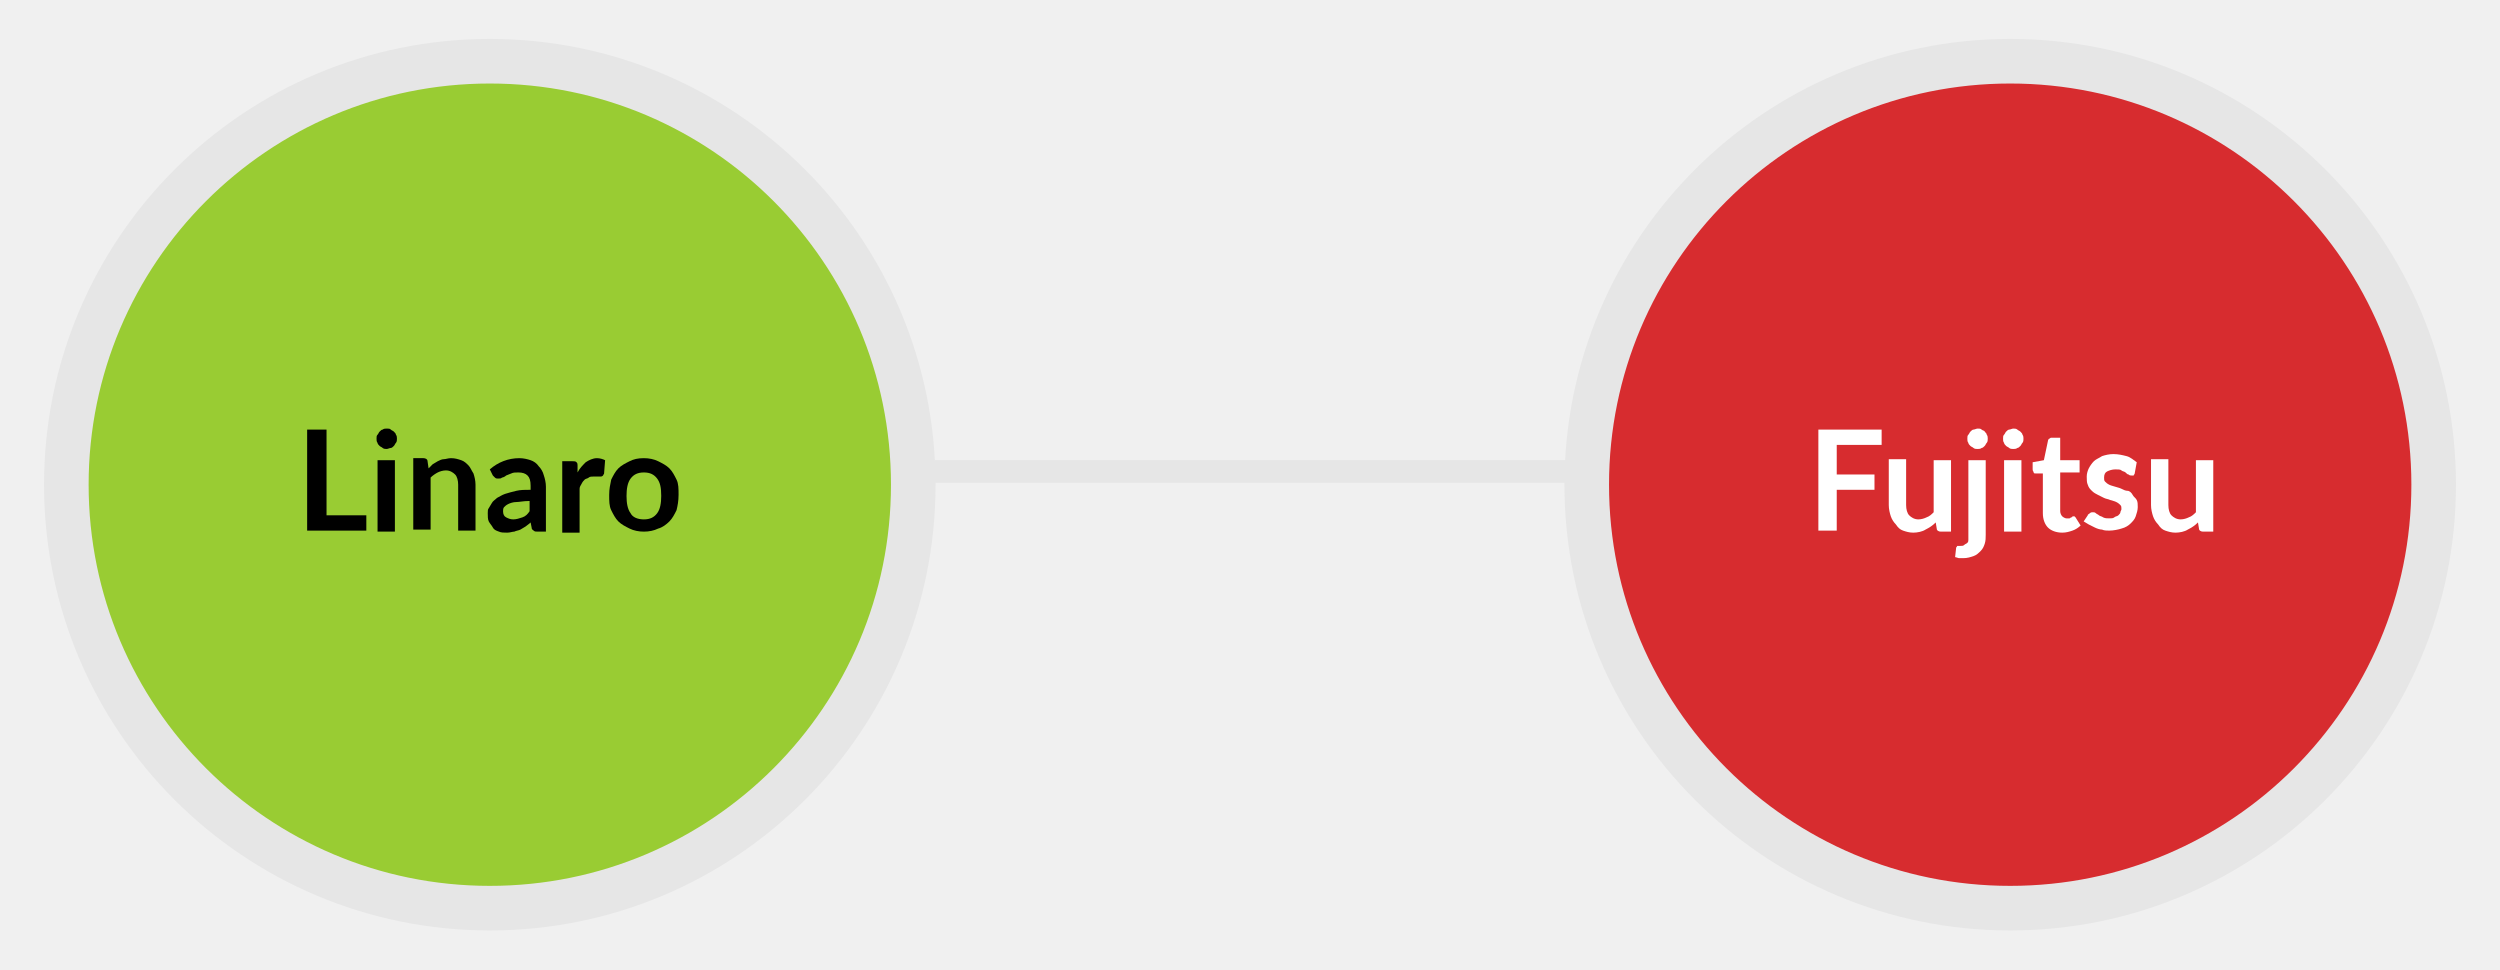
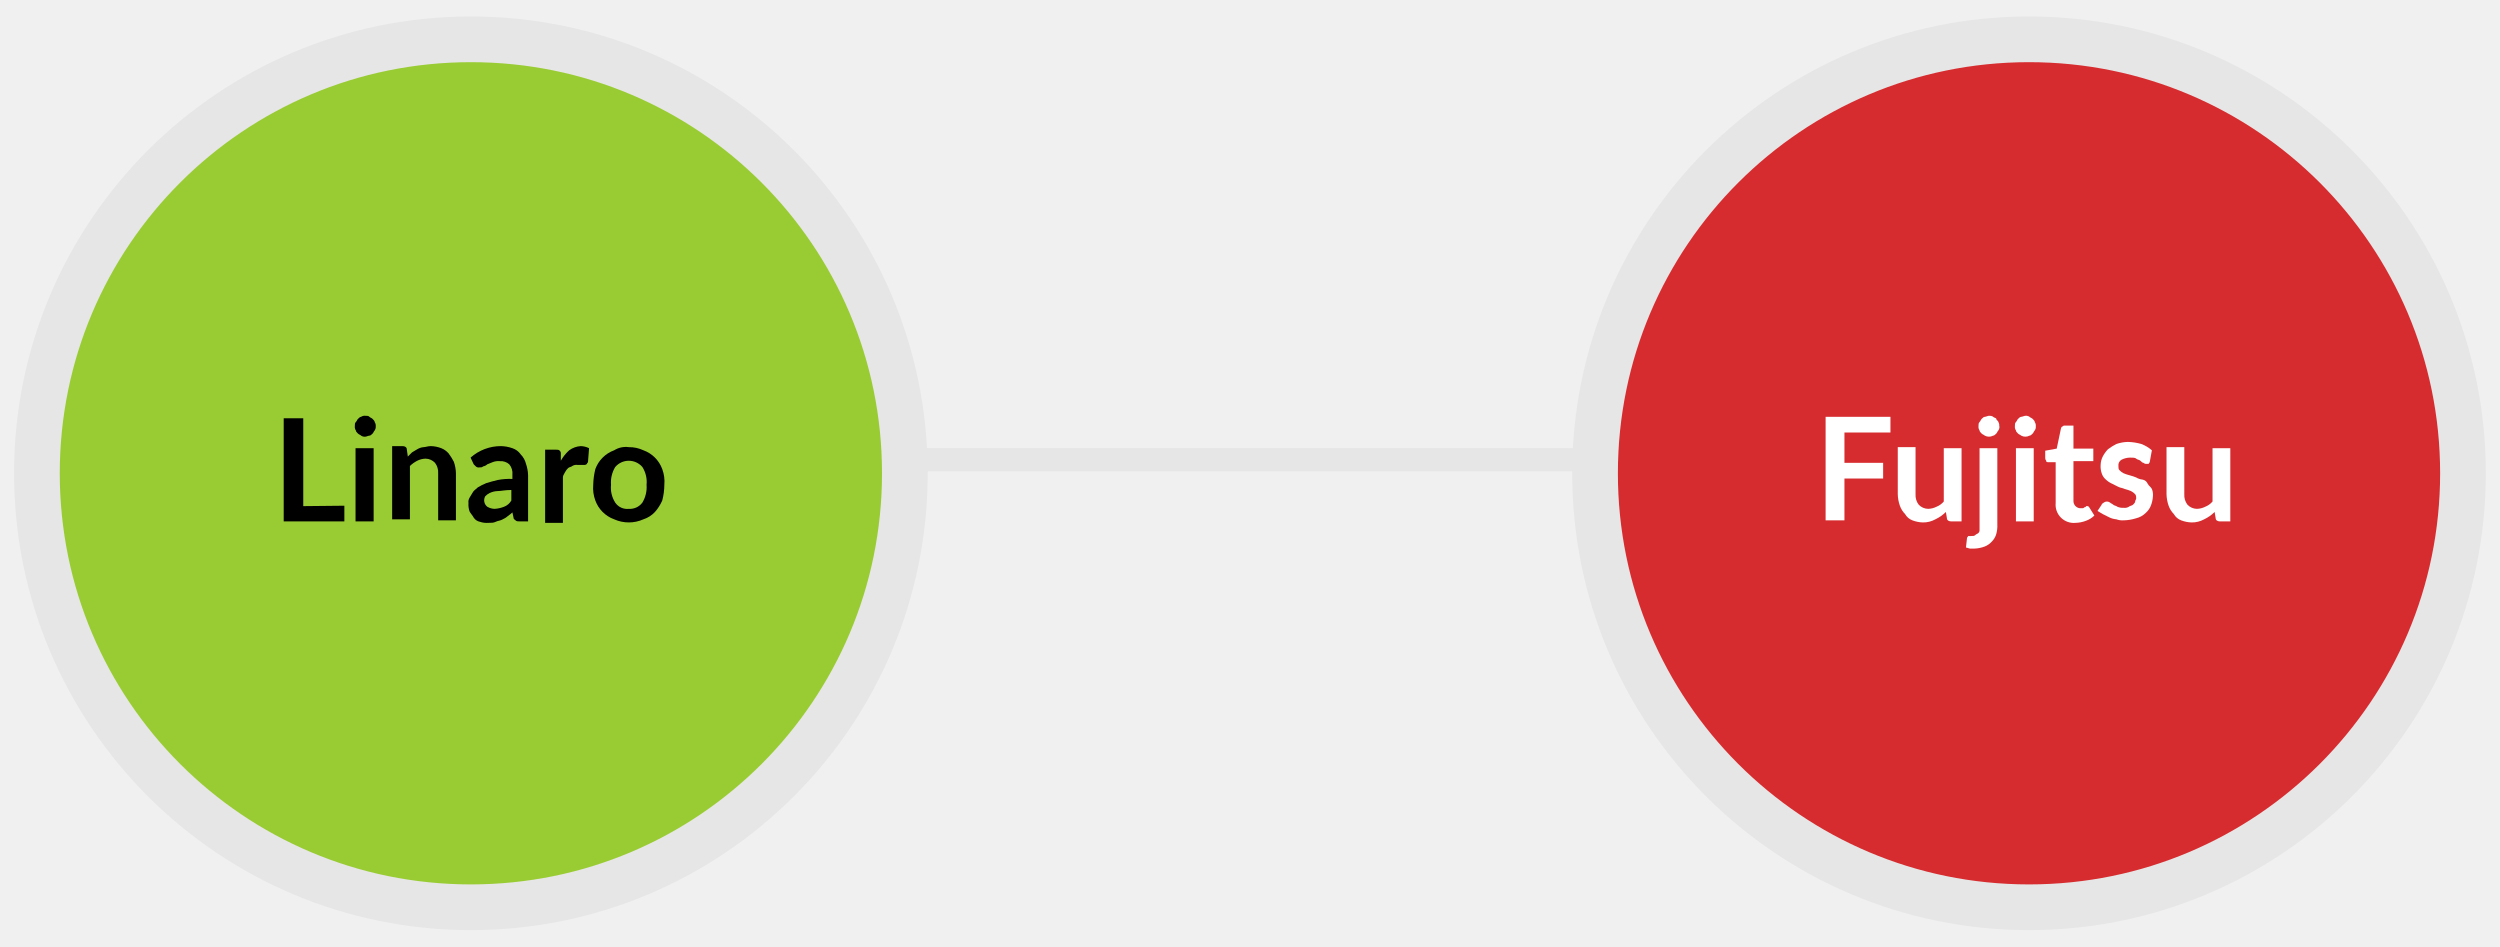
- <svg xmlns="http://www.w3.org/2000/svg" version="1.1" id="Layer_1" x="0px" y="0px" viewBox="0 0 245 95" style="enable-background:new 0 0 245 95;" xml:space="preserve">
-   <style type="text/css">
- 	.st0{fill:none;stroke:#E6E6E6;stroke-width:2.22;stroke-miterlimit:10;}
- 	.st1{fill:#99CC33;stroke:#E6E6E6;stroke-width:4.37;stroke-miterlimit:10;}
- 	.st2{enable-background:new    ;}
- 	.st3{fill:#D72C2F;stroke:#E6E6E6;stroke-width:4.37;stroke-miterlimit:10;}
- 	.st4{fill:#FFFFFF;}
- </style>
-   <g id="upper">
-     <line class="st0" x1="35.7" y1="46.2" x2="215.2" y2="46.2" />
-     <circle class="st1" cx="48" cy="47.5" r="41.5" />
-     <g class="st2">
-       <path d="M35.9,50.5v1.5h-5.8v-9.9H32v8.4H35.9z" />
-       <path d="M38.9,43c0,0.1,0,0.3-0.1,0.4c-0.1,0.1-0.1,0.2-0.2,0.3c-0.1,0.1-0.2,0.2-0.3,0.2s-0.3,0.1-0.4,0.1c-0.1,0-0.3,0-0.4-0.1    c-0.1-0.1-0.2-0.1-0.3-0.2c-0.1-0.1-0.2-0.2-0.2-0.3c-0.1-0.1-0.1-0.3-0.1-0.4c0-0.2,0-0.3,0.1-0.4c0.1-0.1,0.1-0.2,0.2-0.3    s0.2-0.2,0.3-0.2c0.1-0.1,0.3-0.1,0.4-0.1c0.2,0,0.3,0,0.4,0.1s0.2,0.1,0.3,0.2c0.1,0.1,0.2,0.2,0.2,0.3    C38.9,42.7,38.9,42.9,38.9,43z M38.7,45.1v7H37v-7H38.7z" />
-       <path d="M42,45.9c0.1-0.1,0.3-0.3,0.4-0.4c0.2-0.1,0.3-0.2,0.5-0.3s0.4-0.2,0.6-0.2s0.4-0.1,0.7-0.1c0.4,0,0.7,0.1,1,0.2    c0.3,0.1,0.5,0.3,0.7,0.5c0.2,0.2,0.3,0.5,0.5,0.8c0.1,0.3,0.2,0.7,0.2,1.1v4.5h-1.7v-4.5c0-0.4-0.1-0.8-0.3-1    c-0.2-0.2-0.5-0.4-0.9-0.4c-0.3,0-0.6,0.1-0.8,0.2s-0.5,0.3-0.7,0.5v5.1h-1.7v-7h1c0.2,0,0.4,0.1,0.4,0.3L42,45.9z" />
-       <path d="M48,46c0.8-0.7,1.8-1.1,2.9-1.1c0.4,0,0.8,0.1,1.1,0.2c0.3,0.1,0.6,0.3,0.8,0.6c0.2,0.2,0.4,0.5,0.5,0.9    c0.1,0.3,0.2,0.7,0.2,1.1v4.4h-0.8c-0.2,0-0.3,0-0.4-0.1s-0.2-0.1-0.2-0.3L52,51.2c-0.2,0.2-0.4,0.3-0.5,0.4    c-0.2,0.1-0.3,0.2-0.5,0.3s-0.4,0.1-0.6,0.2c-0.2,0-0.4,0.1-0.7,0.1c-0.3,0-0.6,0-0.8-0.1c-0.3-0.1-0.5-0.2-0.6-0.4    s-0.3-0.4-0.4-0.6c-0.1-0.2-0.1-0.5-0.1-0.8c0-0.2,0-0.4,0.1-0.5c0.1-0.2,0.2-0.3,0.3-0.5c0.1-0.2,0.3-0.3,0.5-0.5    c0.2-0.1,0.5-0.3,0.8-0.4c0.3-0.1,0.7-0.2,1.1-0.3c0.4-0.1,0.9-0.1,1.4-0.1v-0.4c0-0.5-0.1-0.8-0.3-1c-0.2-0.2-0.5-0.3-0.9-0.3    c-0.3,0-0.5,0-0.7,0.1c-0.2,0.1-0.3,0.1-0.5,0.2c-0.1,0.1-0.3,0.2-0.4,0.2c-0.1,0.1-0.2,0.1-0.4,0.1c-0.1,0-0.2,0-0.3-0.1    s-0.1-0.1-0.2-0.2L48,46z M51.8,49.1c-0.5,0-0.9,0.1-1.2,0.1s-0.6,0.1-0.8,0.2s-0.3,0.2-0.4,0.3c-0.1,0.1-0.1,0.3-0.1,0.4    c0,0.3,0.1,0.5,0.3,0.6c0.2,0.1,0.4,0.2,0.7,0.2c0.3,0,0.6-0.1,0.9-0.2c0.3-0.1,0.5-0.3,0.7-0.6V49.1z" />
-     </g>
-     <g class="st2">
-       <path d="M56.6,46.3c0.2-0.4,0.5-0.7,0.8-1c0.3-0.2,0.7-0.4,1.1-0.4c0.3,0,0.6,0.1,0.8,0.2l-0.1,1.3c0,0.1-0.1,0.1-0.1,0.2    c0,0-0.1,0.1-0.2,0.1c-0.1,0-0.2,0-0.3,0c-0.1,0-0.3,0-0.4,0c-0.2,0-0.4,0-0.5,0.1c-0.1,0.1-0.3,0.1-0.4,0.2s-0.2,0.2-0.3,0.4    s-0.2,0.3-0.2,0.5v4.3h-1.7v-7h1c0.2,0,0.3,0,0.4,0.1s0.1,0.2,0.1,0.3L56.6,46.3z" />
-     </g>
-     <g class="st2">
-       <path d="M63.1,44.9c0.5,0,1,0.1,1.4,0.3c0.4,0.2,0.8,0.4,1.1,0.7c0.3,0.3,0.5,0.7,0.7,1.1c0.2,0.4,0.2,0.9,0.2,1.5    c0,0.6-0.1,1.1-0.2,1.5c-0.2,0.4-0.4,0.8-0.7,1.1c-0.3,0.3-0.7,0.6-1.1,0.7c-0.4,0.2-0.9,0.3-1.4,0.3c-0.5,0-1-0.1-1.4-0.3    c-0.4-0.2-0.8-0.4-1.1-0.7c-0.3-0.3-0.5-0.7-0.7-1.1c-0.2-0.4-0.2-0.9-0.2-1.5c0-0.6,0.1-1,0.2-1.5c0.2-0.4,0.4-0.8,0.7-1.1    c0.3-0.3,0.7-0.5,1.1-0.7C62.1,45,62.5,44.9,63.1,44.9z M63.1,50.9c0.6,0,1-0.2,1.3-0.6s0.4-1,0.4-1.7c0-0.8-0.1-1.3-0.4-1.7    c-0.3-0.4-0.7-0.6-1.3-0.6c-0.6,0-1,0.2-1.3,0.6c-0.3,0.4-0.4,1-0.4,1.7s0.1,1.3,0.4,1.7C62,50.7,62.5,50.9,63.1,50.9z" />
-     </g>
-     <circle class="st3" cx="197" cy="47.5" r="41.5" />
-     <g class="st2">
-       <path class="st4" d="M180,43.6v2.9h3.7V48H180v4h-1.8v-9.9h6.2v1.5H180z" />
-     </g>
-     <g class="st2">
-       <path class="st4" d="M191.2,45.1v7h-1c-0.2,0-0.4-0.1-0.4-0.3l-0.1-0.6c-0.3,0.3-0.6,0.5-1,0.7c-0.3,0.2-0.8,0.3-1.2,0.3    c-0.4,0-0.7-0.1-1-0.2c-0.3-0.1-0.5-0.3-0.7-0.6c-0.2-0.2-0.4-0.5-0.5-0.8c-0.1-0.3-0.2-0.7-0.2-1.1v-4.5h1.7v4.5    c0,0.4,0.1,0.8,0.3,1c0.2,0.2,0.5,0.4,0.9,0.4c0.3,0,0.6-0.1,0.8-0.2c0.3-0.1,0.5-0.3,0.7-0.5v-5.1H191.2z" />
-       <path class="st4" d="M194.6,45.1v7.3c0,0.3,0,0.6-0.1,0.9c-0.1,0.3-0.2,0.5-0.4,0.7c-0.2,0.2-0.4,0.4-0.7,0.5    c-0.3,0.1-0.6,0.2-1,0.2c-0.2,0-0.3,0-0.4,0s-0.3-0.1-0.4-0.1l0.1-0.9c0-0.1,0.1-0.1,0.1-0.2c0.1,0,0.2,0,0.3,0    c0.2,0,0.3,0,0.4-0.1s0.2-0.1,0.3-0.2s0.1-0.2,0.1-0.3c0-0.1,0-0.3,0-0.5v-7.3H194.6z M194.8,43c0,0.1,0,0.3-0.1,0.4    c-0.1,0.1-0.1,0.2-0.2,0.3c-0.1,0.1-0.2,0.2-0.3,0.2c-0.1,0.1-0.3,0.1-0.4,0.1c-0.1,0-0.3,0-0.4-0.1c-0.1-0.1-0.2-0.1-0.3-0.2    s-0.2-0.2-0.2-0.3c-0.1-0.1-0.1-0.3-0.1-0.4c0-0.2,0-0.3,0.1-0.4c0.1-0.1,0.1-0.2,0.2-0.3s0.2-0.2,0.3-0.2s0.3-0.1,0.4-0.1    c0.2,0,0.3,0,0.4,0.1c0.1,0.1,0.3,0.1,0.3,0.2c0.1,0.1,0.2,0.2,0.2,0.3C194.8,42.7,194.8,42.9,194.8,43z" />
-       <path class="st4" d="M198.3,43c0,0.1,0,0.3-0.1,0.4c-0.1,0.1-0.1,0.2-0.2,0.3s-0.2,0.2-0.3,0.2c-0.1,0.1-0.3,0.1-0.4,0.1    c-0.1,0-0.3,0-0.4-0.1c-0.1-0.1-0.2-0.1-0.3-0.2s-0.2-0.2-0.2-0.3c-0.1-0.1-0.1-0.3-0.1-0.4c0-0.2,0-0.3,0.1-0.4    c0.1-0.1,0.1-0.2,0.2-0.3s0.2-0.2,0.3-0.2s0.3-0.1,0.4-0.1c0.1,0,0.3,0,0.4,0.1c0.1,0.1,0.2,0.1,0.3,0.2s0.2,0.2,0.2,0.3    C198.3,42.7,198.3,42.9,198.3,43z M198.1,45.1v7h-1.7v-7H198.1z" />
-       <path class="st4" d="M202.1,52.2c-0.6,0-1.1-0.2-1.4-0.5c-0.3-0.3-0.5-0.8-0.5-1.4v-3.9h-0.7c-0.1,0-0.2,0-0.2-0.1    s-0.1-0.1-0.1-0.3v-0.7l1.1-0.2l0.4-1.9c0-0.1,0.1-0.2,0.1-0.2c0.1,0,0.1-0.1,0.2-0.1h0.9v2.2h1.9v1.2h-1.9v3.8    c0,0.2,0.1,0.4,0.2,0.5c0.1,0.1,0.3,0.2,0.4,0.2c0.1,0,0.2,0,0.3,0c0.1,0,0.1-0.1,0.2-0.1s0.1-0.1,0.1-0.1c0,0,0.1,0,0.1,0    c0,0,0.1,0,0.1,0c0,0,0.1,0.1,0.1,0.1l0.5,0.8c-0.2,0.2-0.5,0.4-0.8,0.5C202.8,52.1,202.5,52.2,202.1,52.2z" />
-       <path class="st4" d="M209.2,46.4c0,0.1-0.1,0.1-0.1,0.2c-0.1,0-0.1,0-0.2,0c-0.1,0-0.2,0-0.3-0.1c-0.1,0-0.2-0.1-0.3-0.2    c-0.1-0.1-0.3-0.1-0.4-0.2s-0.3-0.1-0.6-0.1c-0.3,0-0.6,0.1-0.8,0.2c-0.2,0.1-0.3,0.3-0.3,0.6c0,0.2,0,0.3,0.1,0.4    c0.1,0.1,0.2,0.2,0.4,0.3c0.2,0.1,0.3,0.1,0.6,0.2s0.4,0.1,0.6,0.2c0.2,0.1,0.4,0.2,0.6,0.2s0.4,0.2,0.5,0.4s0.3,0.3,0.4,0.5    c0.1,0.2,0.1,0.4,0.1,0.7c0,0.3-0.1,0.6-0.2,0.9c-0.1,0.3-0.3,0.5-0.5,0.7c-0.2,0.2-0.5,0.4-0.9,0.5c-0.3,0.1-0.8,0.2-1.2,0.2    c-0.2,0-0.5,0-0.7-0.1c-0.2,0-0.5-0.1-0.7-0.2s-0.4-0.2-0.6-0.3c-0.2-0.1-0.3-0.2-0.5-0.3l0.4-0.6c0-0.1,0.1-0.1,0.2-0.2    s0.2-0.1,0.3-0.1s0.2,0,0.3,0.1c0.1,0.1,0.2,0.1,0.3,0.2s0.3,0.1,0.4,0.2c0.2,0.1,0.4,0.1,0.6,0.1c0.2,0,0.4,0,0.5-0.1    s0.3-0.1,0.4-0.2c0.1-0.1,0.2-0.2,0.2-0.3s0.1-0.2,0.1-0.3c0-0.2,0-0.3-0.1-0.4c-0.1-0.1-0.2-0.2-0.4-0.3    c-0.2-0.1-0.3-0.1-0.6-0.2c-0.2-0.1-0.4-0.1-0.6-0.2c-0.2-0.1-0.4-0.2-0.6-0.3c-0.2-0.1-0.4-0.2-0.6-0.4c-0.2-0.2-0.3-0.3-0.4-0.6    c-0.1-0.2-0.1-0.5-0.1-0.8c0-0.3,0.1-0.6,0.2-0.8s0.3-0.5,0.5-0.7c0.2-0.2,0.5-0.3,0.8-0.5c0.3-0.1,0.7-0.2,1.1-0.2    c0.5,0,0.9,0.1,1.3,0.2s0.7,0.4,1,0.6L209.2,46.4z" />
-       <path class="st4" d="M216.9,45.1v7h-1c-0.2,0-0.4-0.1-0.4-0.3l-0.1-0.6c-0.3,0.3-0.6,0.5-1,0.7c-0.3,0.2-0.8,0.3-1.2,0.3    c-0.4,0-0.7-0.1-1-0.2c-0.3-0.1-0.5-0.3-0.7-0.6c-0.2-0.2-0.4-0.5-0.5-0.8c-0.1-0.3-0.2-0.7-0.2-1.1v-4.5h1.7v4.5    c0,0.4,0.1,0.8,0.3,1c0.2,0.2,0.5,0.4,0.9,0.4c0.3,0,0.6-0.1,0.8-0.2c0.3-0.1,0.5-0.3,0.7-0.5v-5.1H216.9z" />
-     </g>
+ <svg xmlns="http://www.w3.org/2000/svg" id="Layer_1" data-name="Layer 1" viewBox="0 0 239.07 90.52">
+   <defs>
+     <style>.cls-1{fill:none;stroke-width:2.22px;}.cls-1,.cls-2,.cls-4{stroke:#e6e6e6;stroke-miterlimit:10;}.cls-2{fill:#9c3;}.cls-2,.cls-4{stroke-width:4.37px;}.cls-3{isolation:isolate;}.cls-4{fill:#d72c2f;}.cls-5{fill:#fff;}</style>
+   </defs>
+   <line class="cls-1" x1="32.73" y1="43.96" x2="212.23" y2="43.96" />
+   <circle class="cls-2" cx="45.03" cy="45.26" r="41.5" />
+   <g class="cls-3">
+     <path d="M32.93,48.36v1.5h-5.8V40H29v8.4Z" />
+     <path d="M35.93,40.76a.6.6,0,0,1-.1.4c-.1.1-.1.2-.2.3s-.2.2-.3.2-.3.1-.4.1a.6.6,0,0,1-.4-.1c-.1-.1-.2-.1-.3-.2s-.2-.2-.2-.3a.6.6,0,0,1-.1-.4c0-.2,0-.3.1-.4s.1-.2.2-.3.2-.2.3-.2a.6.6,0,0,1,.4-.1c.2,0,.3,0,.4.1s.2.1.3.2.2.2.2.3A.6.6,0,0,1,35.93,40.76Zm-.2,2.1v7H34v-7Z" />
+     <path d="M39,43.66l.4-.4c.2-.1.3-.2.5-.3a1.42,1.42,0,0,1,.6-.2c.2,0,.4-.1.7-.1a3,3,0,0,1,1,.2,1.79,1.79,0,0,1,.7.5,5.58,5.58,0,0,1,.5.8,3.59,3.59,0,0,1,.2,1.1v4.5h-1.7v-4.5a1.49,1.49,0,0,0-.3-1,1.27,1.27,0,0,0-.9-.4,1.88,1.88,0,0,0-.8.2,3,3,0,0,0-.7.5v5.1h-1.7v-7h1c.2,0,.4.1.4.3Z" />
+     <path d="M45,43.76a4.36,4.36,0,0,1,2.9-1.1,3.59,3.59,0,0,1,1.1.2,1.56,1.56,0,0,1,.8.6,1.93,1.93,0,0,1,.5.9,3.59,3.59,0,0,1,.2,1.1v4.4h-.8c-.2,0-.3,0-.4-.1s-.2-.1-.2-.3L49,49c-.2.2-.4.3-.5.4s-.3.2-.5.3-.4.1-.6.2-.4.1-.7.1a2,2,0,0,1-.8-.1.92.92,0,0,1-.6-.4c-.1-.2-.3-.4-.4-.6a2,2,0,0,1-.1-.8.75.75,0,0,1,.1-.5c.1-.2.2-.3.3-.5s.3-.3.5-.5a5.94,5.94,0,0,1,.8-.4c.3-.1.7-.2,1.1-.3a6.15,6.15,0,0,1,1.4-.1v-.4a1.33,1.33,0,0,0-.3-1,1.22,1.22,0,0,0-.9-.3,1.48,1.48,0,0,0-.7.1c-.2.1-.3.1-.5.2a.76.76,0,0,1-.4.2c-.1.1-.2.1-.4.1a.37.37,0,0,1-.3-.1l-.2-.2Zm3.8,3.1c-.5,0-.9.1-1.2.1a1.88,1.88,0,0,0-.8.2,1.38,1.38,0,0,0-.4.3.78.78,0,0,0,.2,1,1.45,1.45,0,0,0,.7.2,2.92,2.92,0,0,0,.9-.2,1.34,1.34,0,0,0,.7-.6v-1Z" />
+   </g>
+   <g class="cls-3">
+     <path d="M53.63,44.06a3.92,3.92,0,0,1,.8-1,2.1,2.1,0,0,1,1.1-.4,1.88,1.88,0,0,1,.8.2l-.1,1.3c0,.1-.1.1-.1.2a.35.35,0,0,1-.2.1h-.7a.75.75,0,0,0-.5.1c-.1.1-.3.1-.4.2a1.38,1.38,0,0,0-.3.4c-.1.2-.2.3-.2.5V50h-1.7V43h1c.2,0,.3,0,.4.1a.37.37,0,0,1,.1.3Z" />
+   </g>
+   <g class="cls-3">
+     <path d="M60.13,42.76a3.19,3.19,0,0,1,1.4.3,3,3,0,0,1,1.8,1.8,3.42,3.42,0,0,1,.2,1.5,6.05,6.05,0,0,1-.2,1.5,4.13,4.13,0,0,1-.7,1.1,2.59,2.59,0,0,1-1.1.7,3.42,3.42,0,0,1-2.8,0,3,3,0,0,1-1.8-1.8,3.42,3.42,0,0,1-.2-1.5,6.8,6.8,0,0,1,.2-1.5,3,3,0,0,1,1.8-1.8A2.09,2.09,0,0,1,60.13,42.76Zm0,5.9a1.49,1.49,0,0,0,1.3-.6,2.86,2.86,0,0,0,.4-1.7,2.67,2.67,0,0,0-.4-1.7,1.71,1.71,0,0,0-2.6,0,2.86,2.86,0,0,0-.4,1.7,2.67,2.67,0,0,0,.4,1.7A1.38,1.38,0,0,0,60.13,48.66Z" />
+   </g>
+   <circle class="cls-4" cx="194.03" cy="45.26" r="41.5" />
+   <g class="cls-3">
+     <path class="cls-5" d="M176.38,41.36v2.9h3.7v1.5h-3.7v4h-1.8v-9.9h6.2v1.5Z" />
+   </g>
+   <g class="cls-3">
+     <path class="cls-5" d="M187.58,42.86v7h-1c-.2,0-.4-.1-.4-.3l-.1-.6a3.59,3.59,0,0,1-1,.7,2.38,2.38,0,0,1-1.2.3,3,3,0,0,1-1-.2,1.34,1.34,0,0,1-.7-.6,2.18,2.18,0,0,1-.5-.8,3.59,3.59,0,0,1-.2-1.1v-4.5h1.7v4.5a1.49,1.49,0,0,0,.3,1,1.27,1.27,0,0,0,.9.4,1.88,1.88,0,0,0,.8-.2,1.79,1.79,0,0,0,.7-.5v-5.1Z" />
+     <path class="cls-5" d="M191,42.86v7.3a2.77,2.77,0,0,1-.1.9,1.61,1.61,0,0,1-.4.7,1.79,1.79,0,0,1-.7.5,3,3,0,0,1-1,.2h-.4c-.1,0-.3-.1-.4-.1l.1-.9c0-.1.1-.1.1-.2h.3c.2,0,.3,0,.4-.1s.2-.1.3-.2a.37.37,0,0,0,.1-.3v-7.8Zm.2-2.1a.6.6,0,0,1-.1.4c-.1.1-.1.2-.2.3s-.2.2-.3.2a.85.85,0,0,1-.8,0c-.1-.1-.2-.1-.3-.2s-.2-.2-.2-.3a.6.6,0,0,1-.1-.4c0-.2,0-.3.1-.4s.1-.2.2-.3.2-.2.3-.2.3-.1.4-.1.3,0,.4.1.3.1.3.2.2.2.2.3A.6.6,0,0,1,191.18,40.76Z" />
+     <path class="cls-5" d="M194.68,40.76a.6.6,0,0,1-.1.4c-.1.1-.1.2-.2.3s-.2.2-.3.2a.85.85,0,0,1-.8,0c-.1-.1-.2-.1-.3-.2s-.2-.2-.2-.3a.6.6,0,0,1-.1-.4c0-.2,0-.3.1-.4s.1-.2.2-.3.2-.2.3-.2.3-.1.4-.1a.6.6,0,0,1,.4.1c.1.1.2.1.3.2s.2.2.2.3A.6.6,0,0,1,194.68,40.76Zm-.2,2.1v7h-1.7v-7Z" />
+     <path class="cls-5" d="M198.48,50a1.74,1.74,0,0,1-1.9-1.9v-3.9h-.7c-.1,0-.2,0-.2-.1s-.1-.1-.1-.3v-.7l1.1-.2.4-1.9a.35.35,0,0,1,.1-.2c.1,0,.1-.1.2-.1h.9v2.2h1.9v1.2h-1.9v3.8a.69.69,0,0,0,.6.7h.3c.1,0,.1-.1.2-.1a.1.1,0,0,0,.1-.1h.2l.1.1.5.8a2.18,2.18,0,0,1-.8.5A3,3,0,0,1,198.48,50Z" />
+     <path class="cls-5" d="M205.58,44.16c0,.1-.1.1-.1.2h-.2a.37.37,0,0,1-.3-.1c-.1,0-.2-.1-.3-.2s-.3-.1-.4-.2-.3-.1-.6-.1a1.88,1.88,0,0,0-.8.2.6.6,0,0,0-.3.6c0,.2,0,.3.1.4a1.38,1.38,0,0,0,.4.3,4.17,4.17,0,0,0,.6.2,4.17,4.17,0,0,1,.6.2,1.42,1.42,0,0,0,.6.2.66.66,0,0,1,.5.4c.1.2.3.3.4.5a1.48,1.48,0,0,1,.1.7,2.92,2.92,0,0,1-.2.9,1.79,1.79,0,0,1-.5.7,1.93,1.93,0,0,1-.9.5,4.3,4.3,0,0,1-1.2.2,1.7,1.7,0,0,1-.7-.1,1.85,1.85,0,0,1-.7-.2l-.6-.3c-.2-.1-.3-.2-.5-.3l.4-.6c0-.1.1-.1.2-.2a.5.5,0,0,1,.6,0c.1.1.2.1.3.2s.3.1.4.2a1.27,1.27,0,0,0,.6.1.75.75,0,0,0,.5-.1c.1-.1.3-.1.4-.2s.2-.2.2-.3.1-.2.1-.3,0-.3-.1-.4a1.38,1.38,0,0,0-.4-.3,4.17,4.17,0,0,0-.6-.2c-.2-.1-.4-.1-.6-.2l-.6-.3a2.09,2.09,0,0,1-.6-.4,1.27,1.27,0,0,1-.4-.6,2,2,0,0,1-.1-.8,1.88,1.88,0,0,1,.2-.8,3,3,0,0,1,.5-.7,5.58,5.58,0,0,1,.8-.5,3.59,3.59,0,0,1,1.1-.2,5.07,5.07,0,0,1,1.3.2,3.33,3.33,0,0,1,1,.6Z" />
+     <path class="cls-5" d="M213.28,42.86v7h-1c-.2,0-.4-.1-.4-.3l-.1-.6a3.59,3.59,0,0,1-1,.7,2.38,2.38,0,0,1-1.2.3,3,3,0,0,1-1-.2,1.34,1.34,0,0,1-.7-.6,2.18,2.18,0,0,1-.5-.8,3.59,3.59,0,0,1-.2-1.1v-4.5h1.7v4.5a1.49,1.49,0,0,0,.3,1,1.27,1.27,0,0,0,.9.4,1.88,1.88,0,0,0,.8-.2,1.79,1.79,0,0,0,.7-.5v-5.1Z" />
  </g>
</svg>
